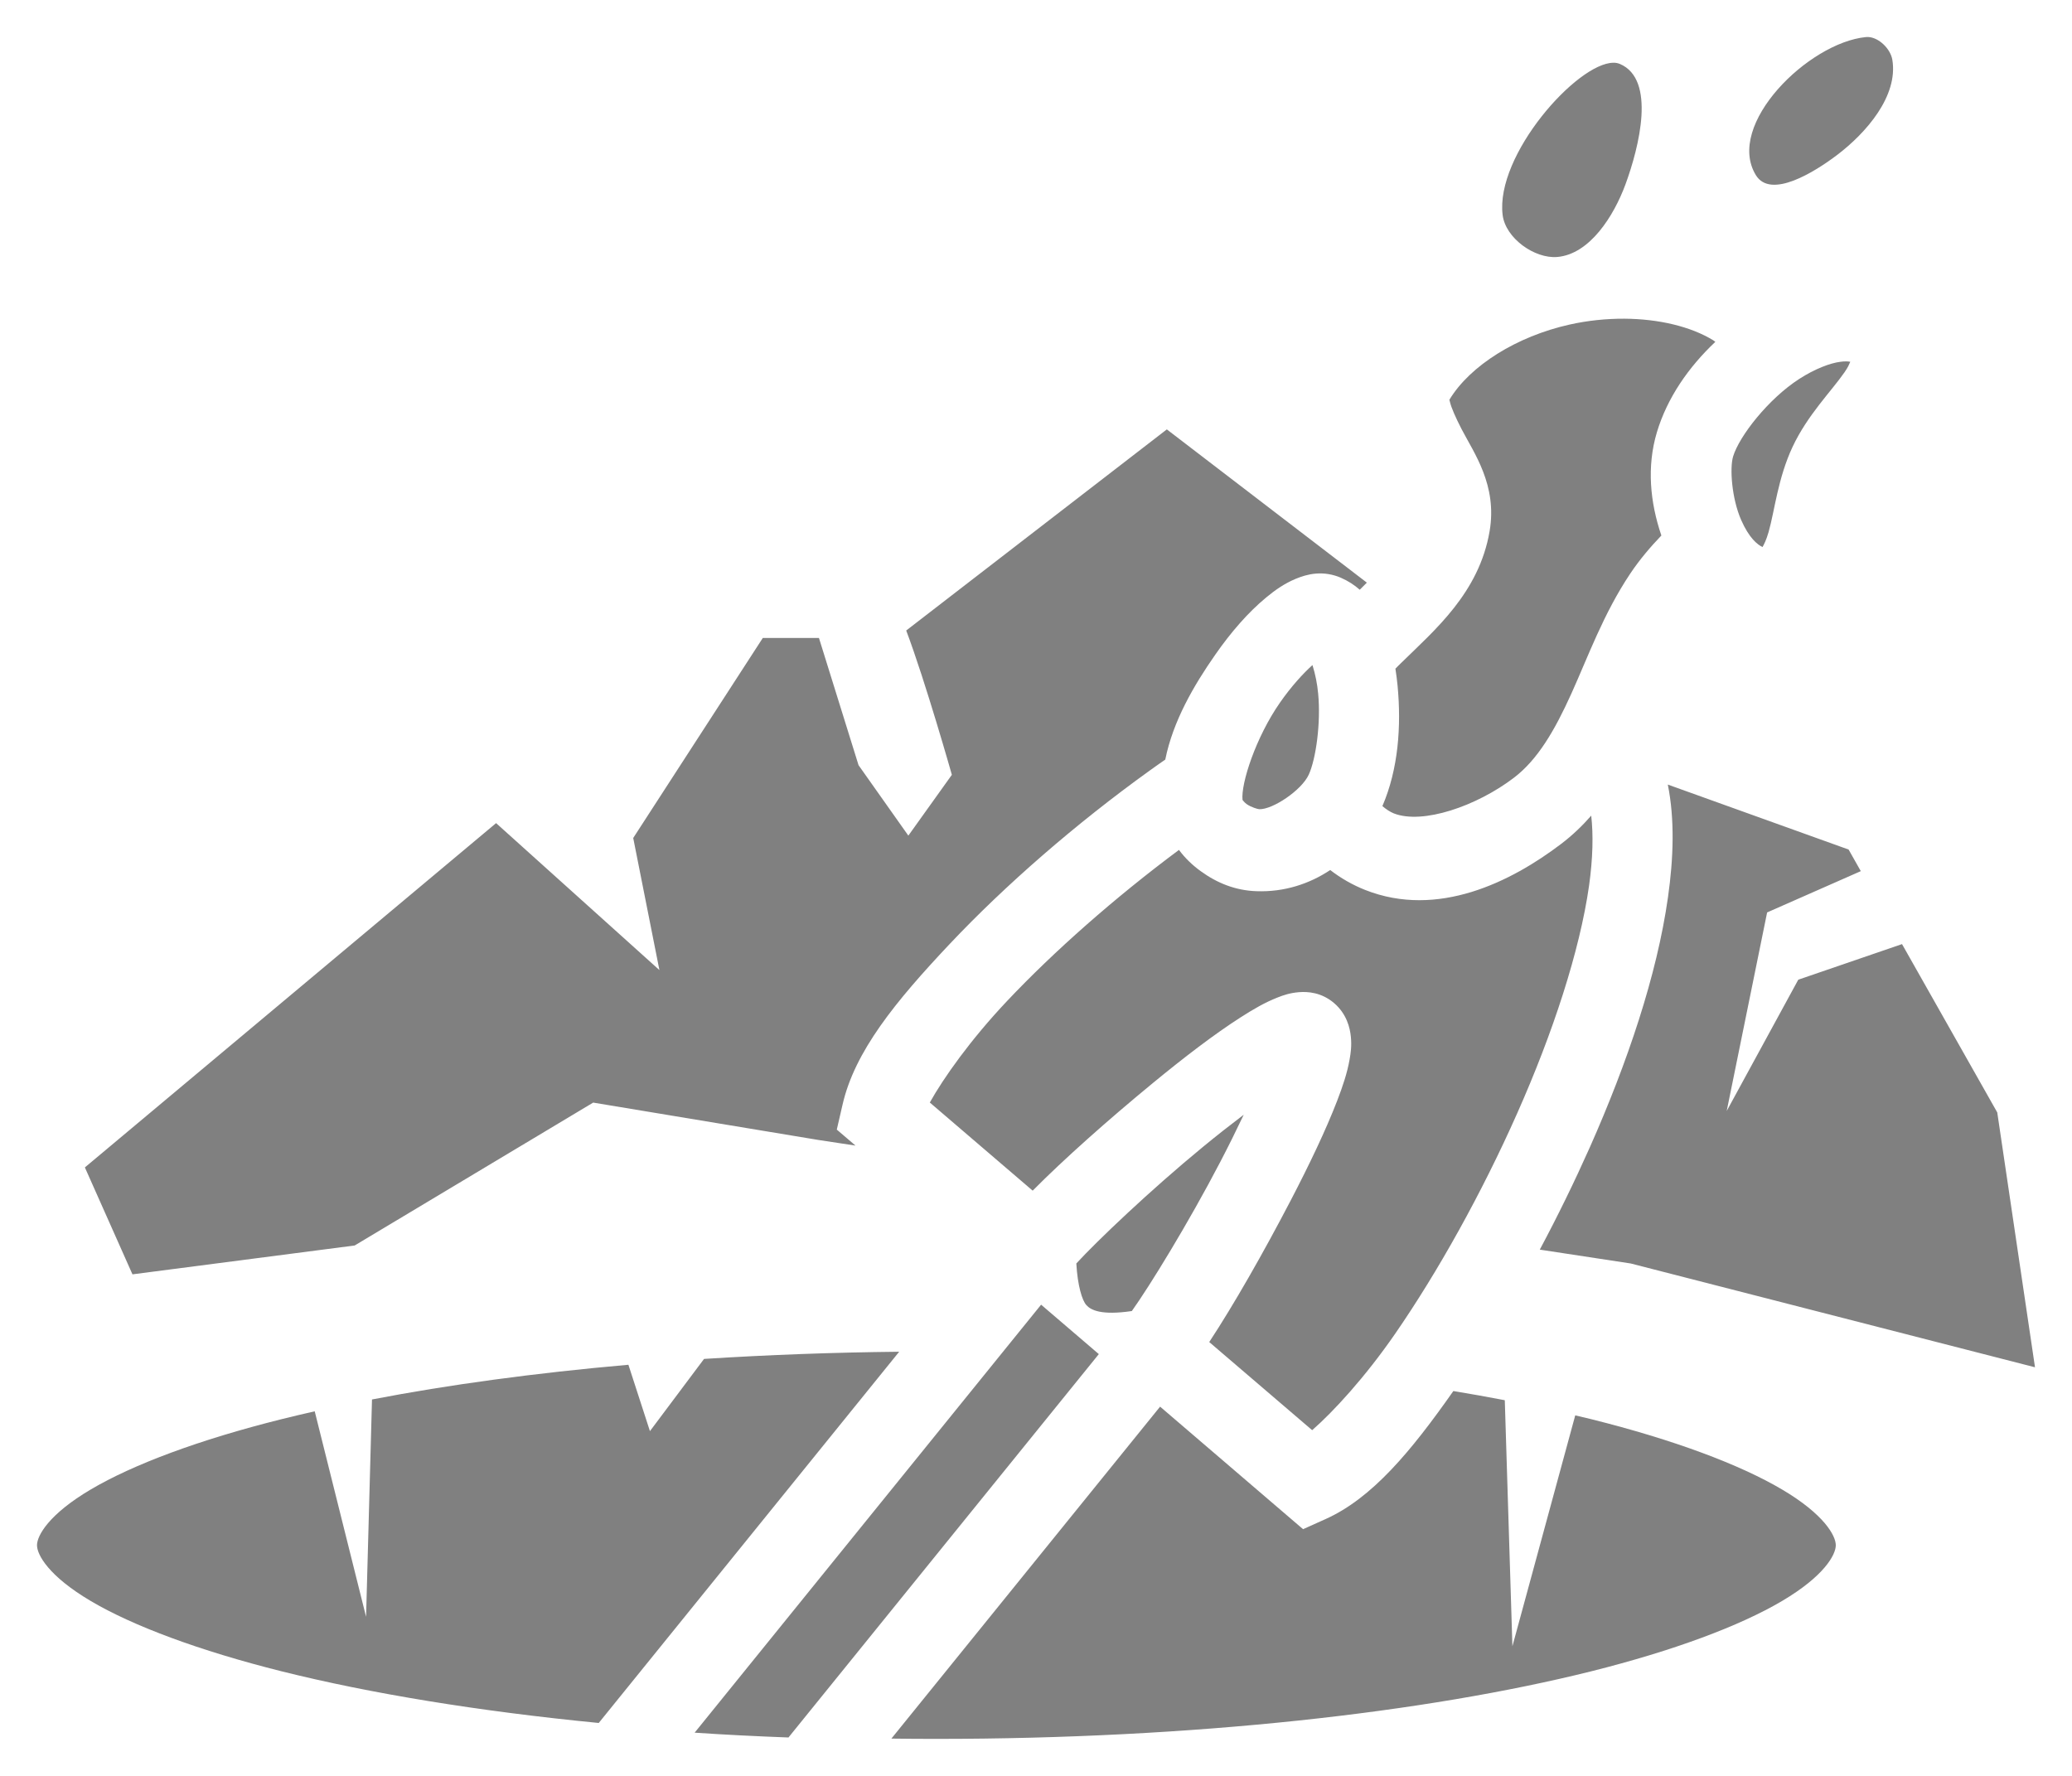
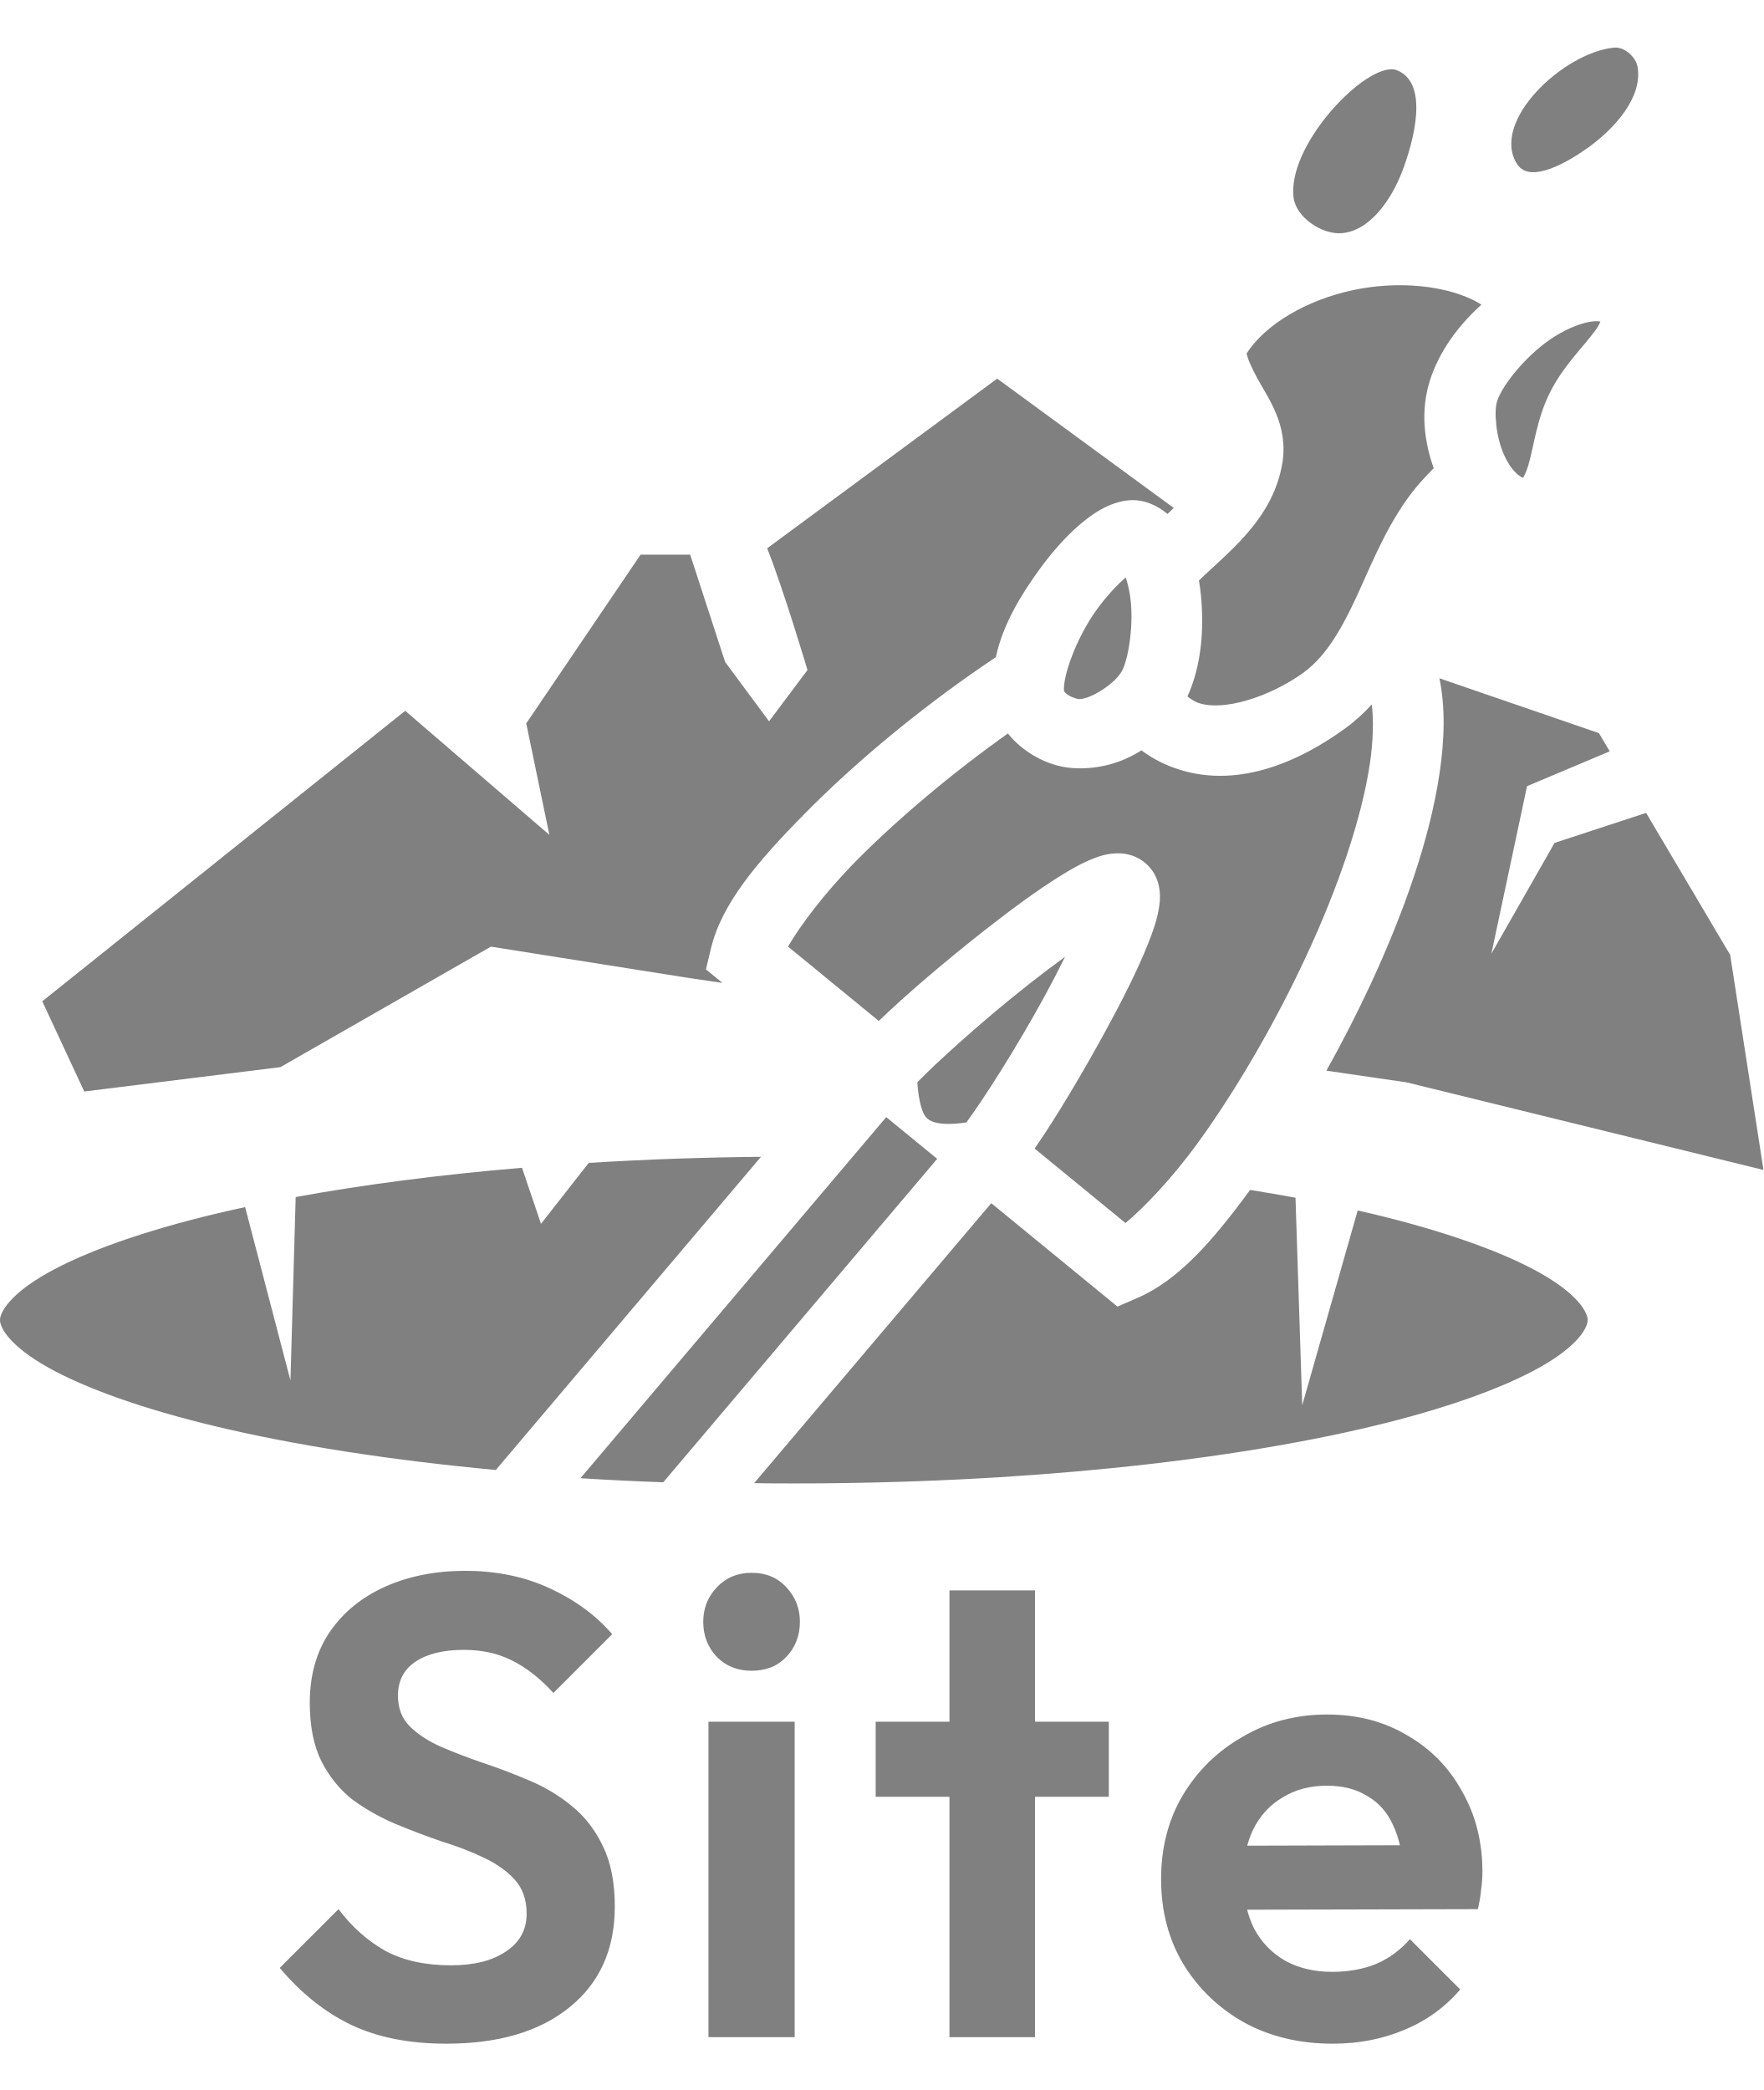
- <svg xmlns="http://www.w3.org/2000/svg" width="28" height="24" viewBox="0 0 28 24" fill="none">
-   <path d="M25.244 0.5C25.235 0.5 25.225 0.5 25.215 0.501C24.437 0.577 23.312 1.686 23.728 2.367C23.929 2.696 24.525 2.323 24.829 2.092C25.218 1.796 25.654 1.298 25.572 0.807C25.547 0.66 25.391 0.506 25.244 0.5L25.244 0.5ZM21.803 0.848C21.312 0.85 20.205 2.096 20.306 2.906C20.345 3.219 20.737 3.498 21.043 3.473C21.483 3.436 21.808 2.919 21.965 2.494C22.152 1.985 22.38 1.074 21.892 0.865C21.864 0.853 21.833 0.847 21.803 0.848ZM21.951 4.307C21.703 4.306 21.455 4.332 21.212 4.386C20.498 4.545 19.865 4.94 19.586 5.403C19.586 5.403 19.586 5.402 19.586 5.402C19.587 5.404 19.589 5.41 19.596 5.44C19.612 5.507 19.669 5.641 19.752 5.801C19.918 6.121 20.236 6.557 20.13 7.178C19.988 8.013 19.384 8.518 18.938 8.956C18.909 8.983 18.884 9.01 18.857 9.037C18.869 9.112 18.878 9.188 18.886 9.265C18.938 9.812 18.897 10.393 18.681 10.894C18.733 10.938 18.785 10.972 18.834 10.992C19.224 11.146 19.954 10.895 20.458 10.511C20.779 10.267 21.009 9.873 21.234 9.375C21.459 8.878 21.668 8.294 22.029 7.754C22.16 7.558 22.305 7.39 22.451 7.237C22.298 6.788 22.252 6.306 22.39 5.843C22.53 5.376 22.818 4.962 23.18 4.62C23.172 4.613 23.163 4.606 23.154 4.6C22.848 4.412 22.414 4.31 21.951 4.307ZM24.949 4.884C24.924 4.884 24.898 4.885 24.873 4.889C24.732 4.906 24.523 4.986 24.314 5.121C23.897 5.39 23.503 5.894 23.42 6.17C23.374 6.324 23.4 6.732 23.529 7.027C23.636 7.271 23.75 7.362 23.818 7.393C23.84 7.353 23.867 7.303 23.9 7.19C23.983 6.898 24.025 6.465 24.223 6.041C24.427 5.606 24.746 5.291 24.926 5.031C24.978 4.955 24.983 4.934 25.004 4.889C24.986 4.886 24.968 4.884 24.949 4.884V4.884ZM15.768 5.803L12.246 8.521C12.505 9.206 12.863 10.471 12.863 10.471L12.275 11.293L11.602 10.341L11.067 8.622H10.308L8.557 11.325L8.911 13.11L6.704 11.124L1.147 15.777L1.79 17.222L4.793 16.832L8.016 14.901L11.06 15.406L11.561 15.482L11.308 15.266L11.385 14.932C11.549 14.211 12.097 13.538 12.839 12.752C13.58 11.967 14.532 11.136 15.539 10.412C15.608 10.363 15.677 10.313 15.747 10.265C15.852 9.745 16.131 9.265 16.423 8.847C16.637 8.54 16.868 8.275 17.111 8.074C17.233 7.973 17.356 7.887 17.508 7.823C17.585 7.791 17.676 7.761 17.779 7.752C17.895 7.742 18.011 7.761 18.118 7.807C18.219 7.851 18.303 7.906 18.375 7.97C18.407 7.939 18.441 7.905 18.471 7.874L15.768 5.803V5.803ZM17.736 8.988C17.607 9.104 17.447 9.28 17.298 9.494C16.971 9.962 16.767 10.59 16.791 10.811C16.794 10.811 16.807 10.838 16.847 10.867C16.904 10.908 16.996 10.935 17.017 10.936C17.197 10.942 17.588 10.682 17.686 10.469C17.783 10.257 17.851 9.769 17.813 9.374C17.801 9.243 17.775 9.113 17.736 8.988H17.736ZM16.791 10.811C16.79 10.811 16.791 10.815 16.793 10.827C16.792 10.822 16.792 10.816 16.791 10.811H16.791ZM22.538 10.603C22.632 11.07 22.616 11.594 22.54 12.128C22.391 13.18 21.993 14.359 21.483 15.508C21.274 15.976 21.049 16.437 20.808 16.888L22.036 17.075L27.5 18.478L26.99 15.034L25.703 12.759L24.301 13.24L23.334 15.014L23.88 12.331L25.146 11.773L24.981 11.481L22.538 10.603L22.538 10.603ZM21.503 11.023C21.384 11.159 21.251 11.287 21.099 11.403C20.422 11.918 19.429 12.415 18.448 12.027C18.279 11.96 18.12 11.869 17.976 11.758C17.69 11.948 17.351 12.057 16.981 12.044C16.696 12.035 16.446 11.934 16.224 11.772C16.119 11.696 16.017 11.601 15.932 11.486C15.065 12.131 14.242 12.858 13.611 13.526C13.114 14.052 12.749 14.57 12.565 14.9L13.955 16.091C14.372 15.67 14.972 15.136 15.585 14.632C16.002 14.289 16.411 13.976 16.762 13.751C16.938 13.638 17.095 13.547 17.263 13.481C17.346 13.448 17.433 13.419 17.551 13.409C17.67 13.399 17.857 13.41 18.028 13.556C18.199 13.703 18.243 13.89 18.255 14.012C18.267 14.134 18.254 14.227 18.238 14.317C18.206 14.499 18.147 14.675 18.071 14.873C17.919 15.268 17.694 15.739 17.442 16.223C17.071 16.935 16.669 17.639 16.341 18.137L17.732 19.328C18.014 19.082 18.443 18.619 18.856 18.021C19.425 17.197 20.021 16.132 20.502 15.047C20.984 13.963 21.348 12.853 21.474 11.968C21.526 11.595 21.532 11.28 21.503 11.023L21.503 11.023ZM16.807 15.065C16.621 15.206 16.438 15.35 16.258 15.498C15.539 16.089 14.821 16.774 14.545 17.075C14.562 17.376 14.623 17.573 14.68 17.637C14.74 17.705 14.881 17.779 15.295 17.718C15.533 17.385 16.057 16.534 16.492 15.699C16.601 15.49 16.706 15.278 16.807 15.065H16.807ZM14.069 17.632L9.387 23.416C9.8 23.444 10.223 23.465 10.655 23.481L14.849 18.3L14.069 17.632ZM12.151 18.268C11.271 18.277 10.392 18.309 9.514 18.365L8.783 19.341L8.492 18.444C7.228 18.555 6.06 18.714 5.027 18.913L4.947 21.85L4.253 19.073C4.103 19.107 3.954 19.142 3.806 19.179C2.688 19.458 1.796 19.793 1.227 20.129C0.658 20.465 0.5 20.754 0.5 20.883C0.5 21.012 0.658 21.301 1.227 21.637C1.796 21.973 2.688 22.307 3.806 22.587C5.003 22.886 6.462 23.126 8.091 23.285L12.151 18.268H12.151ZM19.64 18.799C19.062 19.623 18.539 20.248 17.914 20.529L17.609 20.666L15.677 19.01L12.046 23.496C12.247 23.499 12.45 23.5 12.654 23.5C16.124 23.5 19.266 23.145 21.502 22.587C22.62 22.307 23.512 21.973 24.081 21.637C24.65 21.301 24.808 21.012 24.808 20.883C24.808 20.754 24.65 20.465 24.081 20.129C23.512 19.793 22.62 19.458 21.502 19.179C21.432 19.162 21.359 19.145 21.287 19.128L20.438 22.248L20.335 18.923C20.104 18.879 19.872 18.837 19.64 18.799V18.799Z" fill="#808080" />
+ <svg xmlns="http://www.w3.org/2000/svg" width="27" height="32" viewBox="0 0 27 32" fill="none">
+   <path d="M6.833 31.291C6.267 31.291 5.78 31.195 5.373 31.001C4.973 30.808 4.61 30.518 4.283 30.131L5.183 29.231C5.39 29.505 5.63 29.718 5.903 29.871C6.177 30.018 6.51 30.091 6.903 30.091C7.257 30.091 7.537 30.021 7.743 29.881C7.957 29.741 8.063 29.548 8.063 29.301C8.063 29.088 8.003 28.915 7.883 28.781C7.763 28.648 7.603 28.535 7.403 28.441C7.21 28.348 6.993 28.265 6.753 28.191C6.52 28.111 6.283 28.021 6.043 27.921C5.81 27.821 5.593 27.698 5.393 27.551C5.2 27.398 5.043 27.204 4.923 26.971C4.803 26.731 4.743 26.431 4.743 26.071C4.743 25.645 4.847 25.281 5.053 24.981C5.26 24.681 5.543 24.451 5.903 24.291C6.263 24.131 6.67 24.051 7.123 24.051C7.603 24.051 8.037 24.141 8.423 24.321C8.81 24.501 9.127 24.735 9.373 25.021L8.473 25.921C8.267 25.695 8.053 25.528 7.833 25.421C7.62 25.314 7.377 25.261 7.103 25.261C6.79 25.261 6.543 25.321 6.363 25.441C6.183 25.561 6.093 25.735 6.093 25.961C6.093 26.154 6.153 26.311 6.273 26.431C6.393 26.551 6.55 26.654 6.743 26.741C6.943 26.828 7.16 26.911 7.393 26.991C7.633 27.071 7.87 27.161 8.103 27.261C8.343 27.361 8.56 27.491 8.753 27.651C8.953 27.811 9.113 28.018 9.233 28.271C9.353 28.518 9.413 28.825 9.413 29.191C9.413 29.845 9.183 30.358 8.723 30.731C8.263 31.105 7.633 31.291 6.833 31.291ZM10.847 31.191V26.361H12.167V31.191H10.847ZM11.507 25.581C11.293 25.581 11.117 25.511 10.977 25.371C10.837 25.224 10.767 25.044 10.767 24.831C10.767 24.625 10.837 24.448 10.977 24.301C11.117 24.154 11.293 24.081 11.507 24.081C11.727 24.081 11.903 24.154 12.037 24.301C12.177 24.448 12.247 24.625 12.247 24.831C12.247 25.044 12.177 25.224 12.037 25.371C11.903 25.511 11.727 25.581 11.507 25.581ZM14.537 31.191V24.351H15.847V31.191H14.537ZM13.407 27.511V26.361H16.977V27.511H13.407ZM20.407 31.291C19.9 31.291 19.45 31.184 19.057 30.971C18.663 30.751 18.35 30.451 18.117 30.071C17.89 29.691 17.777 29.258 17.777 28.771C17.777 28.291 17.887 27.864 18.107 27.491C18.333 27.111 18.64 26.811 19.027 26.591C19.413 26.364 19.843 26.251 20.317 26.251C20.783 26.251 21.193 26.358 21.547 26.571C21.907 26.778 22.187 27.064 22.387 27.431C22.593 27.791 22.697 28.201 22.697 28.661C22.697 28.748 22.69 28.838 22.677 28.931C22.67 29.018 22.653 29.118 22.627 29.231L18.567 29.241V28.261L22.017 28.251L21.487 28.661C21.473 28.375 21.42 28.134 21.327 27.941C21.24 27.748 21.11 27.601 20.937 27.501C20.77 27.395 20.563 27.341 20.317 27.341C20.057 27.341 19.83 27.401 19.637 27.521C19.443 27.634 19.293 27.798 19.187 28.011C19.087 28.218 19.037 28.465 19.037 28.751C19.037 29.044 19.09 29.301 19.197 29.521C19.31 29.735 19.47 29.901 19.677 30.021C19.883 30.134 20.123 30.191 20.397 30.191C20.643 30.191 20.867 30.151 21.067 30.071C21.267 29.985 21.44 29.858 21.587 29.691L22.357 30.461C22.123 30.735 21.837 30.941 21.497 31.081C21.163 31.221 20.8 31.291 20.407 31.291Z" fill="#808080" />
+   <path d="M24.744 0.728C24.735 0.728 24.725 0.728 24.715 0.729C23.937 0.802 22.812 1.862 23.228 2.513C23.429 2.827 24.025 2.47 24.329 2.25C24.718 1.967 25.154 1.491 25.072 1.021C25.047 0.881 24.891 0.734 24.744 0.728L24.744 0.728ZM21.303 1.061C20.812 1.063 19.705 2.254 19.806 3.028C19.845 3.327 20.237 3.594 20.543 3.57C20.983 3.535 21.308 3.04 21.465 2.634C21.652 2.148 21.88 1.276 21.392 1.077C21.364 1.066 21.333 1.06 21.303 1.061ZM21.451 4.367C21.203 4.366 20.955 4.391 20.712 4.443C19.998 4.595 19.365 4.972 19.086 5.414C19.086 5.415 19.086 5.414 19.086 5.414C19.087 5.416 19.089 5.421 19.096 5.45C19.112 5.514 19.169 5.642 19.252 5.795C19.418 6.101 19.736 6.518 19.63 7.111C19.488 7.909 18.884 8.392 18.438 8.81C18.409 8.837 18.384 8.862 18.357 8.888C18.369 8.96 18.378 9.033 18.386 9.106C18.438 9.629 18.397 10.184 18.181 10.663C18.233 10.705 18.285 10.738 18.334 10.757C18.724 10.904 19.454 10.664 19.958 10.298C20.279 10.064 20.509 9.687 20.734 9.212C20.959 8.736 21.168 8.178 21.529 7.662C21.66 7.475 21.805 7.314 21.951 7.168C21.798 6.739 21.752 6.278 21.89 5.835C22.03 5.389 22.318 4.993 22.68 4.666C22.672 4.66 22.663 4.652 22.654 4.647C22.348 4.467 21.914 4.37 21.451 4.367ZM24.449 4.918C24.424 4.918 24.398 4.92 24.373 4.923C24.232 4.939 24.023 5.016 23.814 5.145C23.397 5.402 23.003 5.884 22.92 6.148C22.874 6.295 22.9 6.685 23.029 6.967C23.135 7.2 23.25 7.287 23.318 7.317C23.34 7.278 23.367 7.231 23.4 7.122C23.483 6.844 23.525 6.43 23.723 6.025C23.927 5.609 24.246 5.307 24.426 5.059C24.478 4.987 24.483 4.966 24.504 4.923C24.486 4.92 24.468 4.919 24.449 4.919V4.918ZM15.268 5.797L11.746 8.395C12.005 9.05 12.363 10.259 12.363 10.259L11.775 11.044L11.102 10.135L10.567 8.492H9.808L8.057 11.076L8.411 12.782L6.204 10.883L0.647 15.331L1.29 16.712L4.293 16.339L7.516 14.494L10.56 14.976L11.061 15.049L10.808 14.842L10.885 14.523C11.049 13.835 11.597 13.19 12.339 12.44C13.08 11.689 14.032 10.895 15.039 10.203C15.108 10.155 15.177 10.108 15.247 10.062C15.352 9.565 15.632 9.106 15.923 8.707C16.137 8.414 16.368 8.16 16.611 7.967C16.733 7.871 16.856 7.789 17.008 7.728C17.085 7.698 17.176 7.669 17.279 7.66C17.395 7.65 17.511 7.669 17.618 7.713C17.719 7.754 17.803 7.808 17.875 7.869C17.907 7.838 17.941 7.806 17.971 7.777L15.268 5.797V5.797ZM17.236 8.841C17.107 8.952 16.947 9.121 16.798 9.325C16.471 9.773 16.267 10.373 16.291 10.584C16.294 10.584 16.307 10.61 16.347 10.637C16.404 10.677 16.496 10.703 16.517 10.704C16.697 10.709 17.088 10.461 17.186 10.257C17.283 10.055 17.351 9.588 17.313 9.211C17.301 9.085 17.275 8.961 17.236 8.841H17.236ZM16.291 10.584C16.29 10.584 16.291 10.588 16.293 10.599C16.292 10.595 16.292 10.589 16.291 10.584H16.291ZM22.038 10.385C22.132 10.832 22.116 11.333 22.04 11.843C21.891 12.848 21.493 13.975 20.983 15.074C20.774 15.522 20.549 15.962 20.308 16.393L21.536 16.572L27 17.913L26.49 14.62L25.203 12.446L23.801 12.906L22.834 14.602L23.38 12.037L24.646 11.504L24.481 11.225L22.038 10.385L22.038 10.385ZM21.003 10.786C20.884 10.916 20.751 11.039 20.599 11.15C19.922 11.643 18.929 12.117 17.948 11.746C17.779 11.682 17.62 11.596 17.476 11.489C17.19 11.671 16.851 11.775 16.481 11.763C16.196 11.754 15.946 11.657 15.724 11.503C15.619 11.43 15.518 11.339 15.432 11.23C14.565 11.846 13.742 12.541 13.111 13.179C12.614 13.682 12.249 14.177 12.065 14.493L13.455 15.632C13.872 15.228 14.472 14.718 15.085 14.236C15.502 13.909 15.911 13.609 16.262 13.394C16.438 13.286 16.595 13.199 16.763 13.136C16.846 13.105 16.933 13.077 17.051 13.068C17.17 13.058 17.357 13.068 17.528 13.208C17.699 13.348 17.743 13.527 17.755 13.644C17.767 13.761 17.754 13.849 17.738 13.936C17.706 14.11 17.647 14.277 17.571 14.466C17.419 14.845 17.194 15.295 16.942 15.757C16.571 16.438 16.169 17.111 15.841 17.586L17.232 18.726C17.514 18.49 17.943 18.048 18.356 17.476C18.925 16.688 19.521 15.67 20.002 14.633C20.484 13.597 20.848 12.536 20.974 11.69C21.026 11.334 21.032 11.033 21.003 10.786L21.003 10.786ZM16.307 14.65C16.121 14.785 15.938 14.923 15.758 15.065C15.039 15.63 14.321 16.284 14.045 16.571C14.062 16.859 14.123 17.048 14.18 17.109C14.24 17.174 14.381 17.245 14.795 17.186C15.033 16.868 15.557 16.054 15.992 15.256C16.101 15.056 16.206 14.854 16.307 14.65H16.307ZM13.569 17.104L8.887 22.633C9.3 22.659 9.723 22.68 10.155 22.695L14.349 17.743L13.569 17.104ZM11.651 17.712C10.771 17.72 9.892 17.751 9.014 17.805L8.283 18.738L7.992 17.88C6.728 17.986 5.56 18.139 4.527 18.328L4.447 21.136L3.753 18.482C3.603 18.514 3.454 18.548 3.306 18.583C2.188 18.85 1.296 19.17 0.727 19.491C0.158 19.812 0 20.088 0 20.212C0 20.335 0.158 20.611 0.727 20.932C1.296 21.253 2.188 21.573 3.306 21.84C4.503 22.126 5.962 22.355 7.591 22.507L11.651 17.712H11.651ZM19.14 18.219C18.562 19.007 18.039 19.604 17.414 19.873L17.109 20.005L15.177 18.422L11.546 22.709C11.747 22.712 11.95 22.713 12.154 22.713C15.624 22.713 18.766 22.374 21.002 21.84C22.12 21.573 23.012 21.253 23.581 20.932C24.15 20.611 24.308 20.335 24.308 20.212C24.308 20.088 24.15 19.812 23.581 19.491C23.012 19.17 22.12 18.85 21.002 18.583C20.932 18.566 20.859 18.55 20.787 18.534L19.938 21.516L19.835 18.338C19.604 18.296 19.372 18.256 19.14 18.219V18.219Z" fill="#808080" />
</svg>
